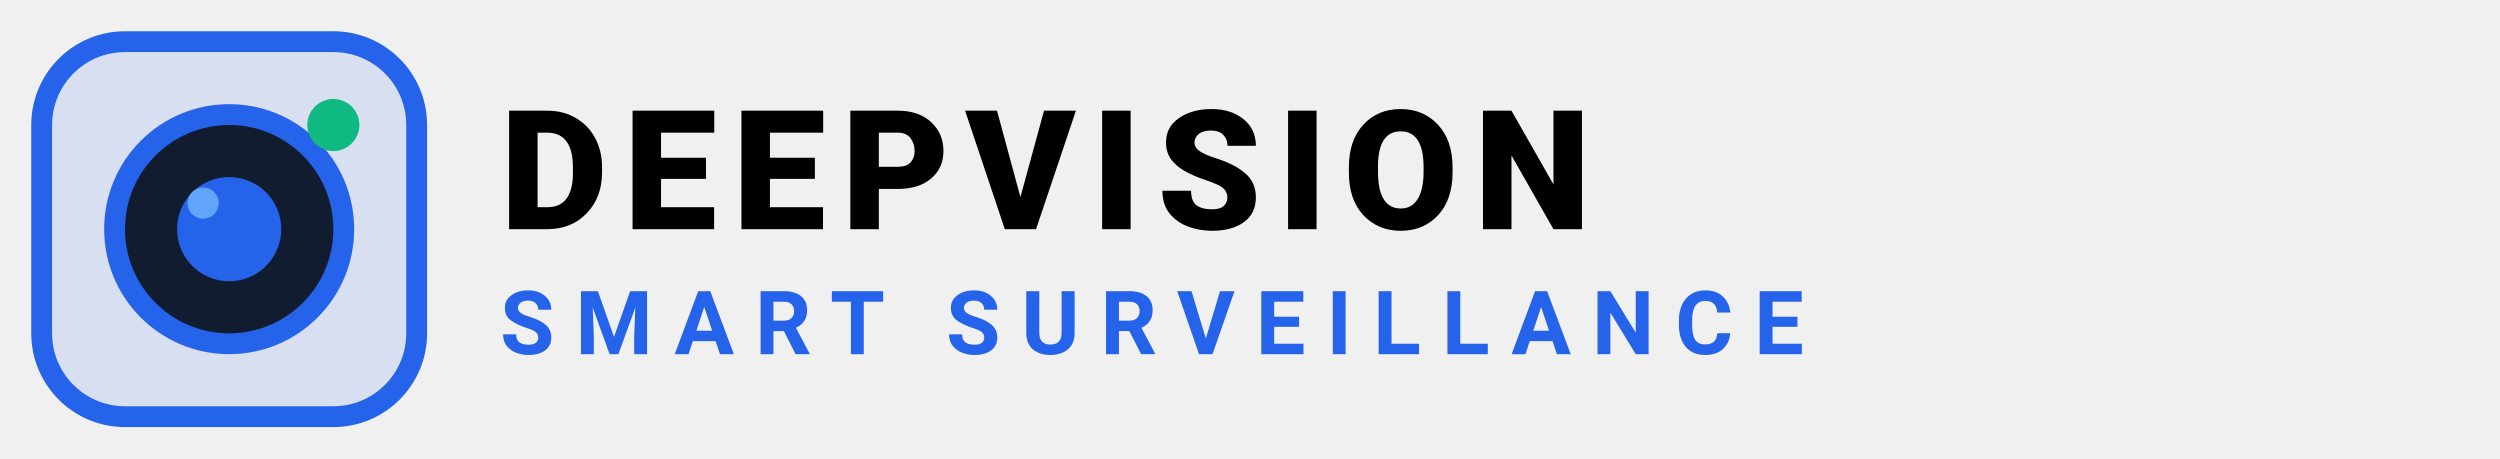
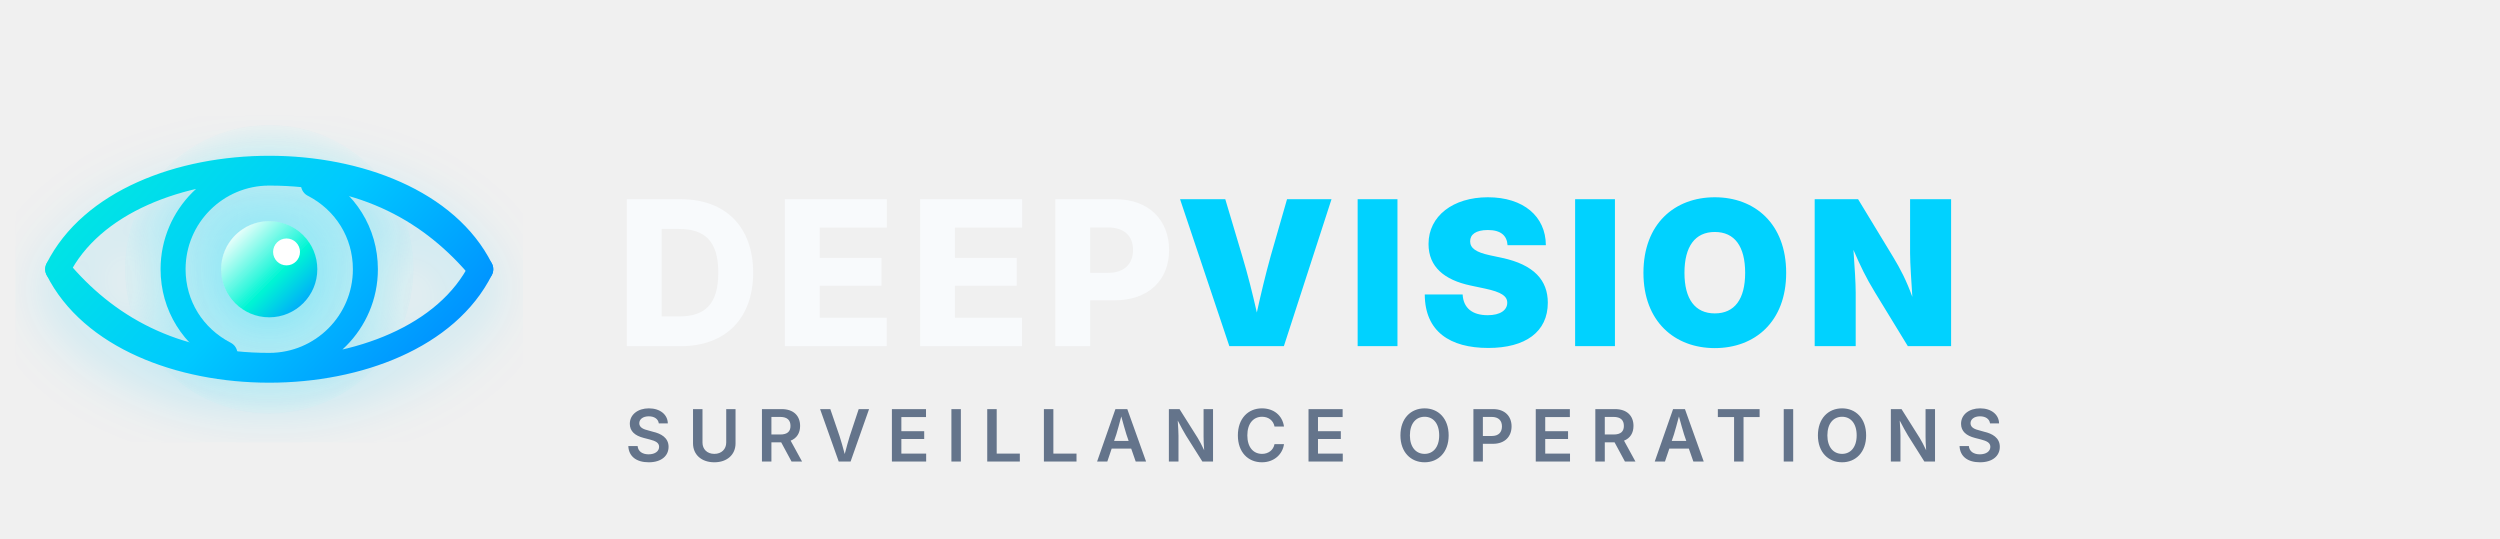
- <svg xmlns="http://www.w3.org/2000/svg" viewBox="0 0 240 44" fill="none">
-   <g transform="translate(4, 4)">
-     <rect x="0" y="0" width="36" height="36" rx="8" fill="#2563eb" fill-opacity="0.12" stroke="#2563eb" stroke-width="2" />
-     <circle cx="18" cy="18" r="11" stroke="#2563eb" stroke-width="2" fill="#111c30" />
-     <circle cx="18" cy="18" r="5" fill="#2563eb" />
-     <circle cx="15.5" cy="15.5" r="1.5" fill="#60a5fa" />
-     <circle cx="28" cy="8" r="2.5" fill="#10b981" />
+ <svg xmlns="http://www.w3.org/2000/svg" viewBox="0 0 260 56" fill="none" width="260" height="56">
+   <defs>
+     <linearGradient id="dv-iris-grad" x1="6" y1="8" x2="50" y2="48" gradientUnits="userSpaceOnUse">
+       <stop offset="0%" stop-color="#00F5D4" />
+       <stop offset="50%" stop-color="#00C9FF" />
+       <stop offset="100%" stop-color="#0072FF" />
+     </linearGradient>
+     <linearGradient id="dv-pupil-grad" x1="24" y1="24" x2="32" y2="32" gradientUnits="userSpaceOnUse">
+       <stop offset="0%" stop-color="#FFFFFF" />
+       <stop offset="60%" stop-color="#00F5D4" />
+       <stop offset="100%" stop-color="#00A3FF" />
+     </linearGradient>
+     <radialGradient id="dv-glow" cx="28" cy="28" r="16" gradientUnits="userSpaceOnUse">
+       <stop offset="0%" stop-color="#00E5FF" stop-opacity="0.35" />
+       <stop offset="100%" stop-color="#00E5FF" stop-opacity="0" />
+     </radialGradient>
+     <filter id="dv-soft-shadow" x="-10%" y="-10%" width="120%" height="120%">
+       <feDropShadow dx="0" dy="2" stdDeviation="3" flood-color="#00C9FF" flood-opacity="0.25" />
+     </filter>
+   </defs>
+   <g transform="translate(0, 0)" filter="url(#dv-soft-shadow)">
+     <circle cx="28" cy="28" r="15" fill="url(#dv-glow)" />
+     <path d="M 6 28 C 13 14, 43 14, 50 28 C 45 22, 38 18, 28 18 C 22.48 18, 18 22.48, 18 28 C 18 31.8, 20.1 35.1, 23.4 36.8" stroke="url(#dv-iris-grad)" stroke-width="2.6" stroke-linecap="round" stroke-linejoin="round" fill="none" />
+     <path d="M 50 28 C 43 42, 13 42, 6 28 C 11 34, 18 38, 28 38 C 33.52 38, 38 33.52, 38 28 C 38 24.2, 35.9 20.9, 32.6 19.2" stroke="url(#dv-iris-grad)" stroke-width="2.6" stroke-linecap="round" stroke-linejoin="round" fill="none" />
+     <circle cx="28" cy="28" r="5" fill="url(#dv-pupil-grad)" />
+     <circle cx="29.8" cy="26.2" r="1.4" fill="#FFFFFF" />
  </g>
-   <text x="48" y="22" font-family="-apple-system, BlinkMacSystemFont, 'Segoe UI', Roboto, sans-serif" font-size="16" font-weight="800" letter-spacing="1.5" fill="currentColor" class="logo-title">DEEPVISION</text>
-   <text x="48" y="34" font-family="-apple-system, BlinkMacSystemFont, 'Segoe UI', Roboto, sans-serif" font-size="8.5" font-weight="600" letter-spacing="2" fill="#2563eb" class="logo-subtitle">SMART SURVEILLANCE</text>
+   <g transform="translate(64, 14)">
+     <text x="0" y="22" font-family="system-ui, -apple-system, BlinkMacSystemFont, 'Inter', 'Segoe UI', Roboto, sans-serif" font-weight="800" font-size="21" letter-spacing="0.06em" fill="#F8FAFC">DEEP<tspan fill="#00D2FF" font-weight="900">VISION</tspan>
+     </text>
+     <text x="1" y="34" font-family="system-ui, -apple-system, BlinkMacSystemFont, 'Inter', monospace" font-weight="600" font-size="7.5" letter-spacing="0.22em" fill="#64748B">SURVEILLANCE OPERATIONS</text>
+   </g>
</svg>
